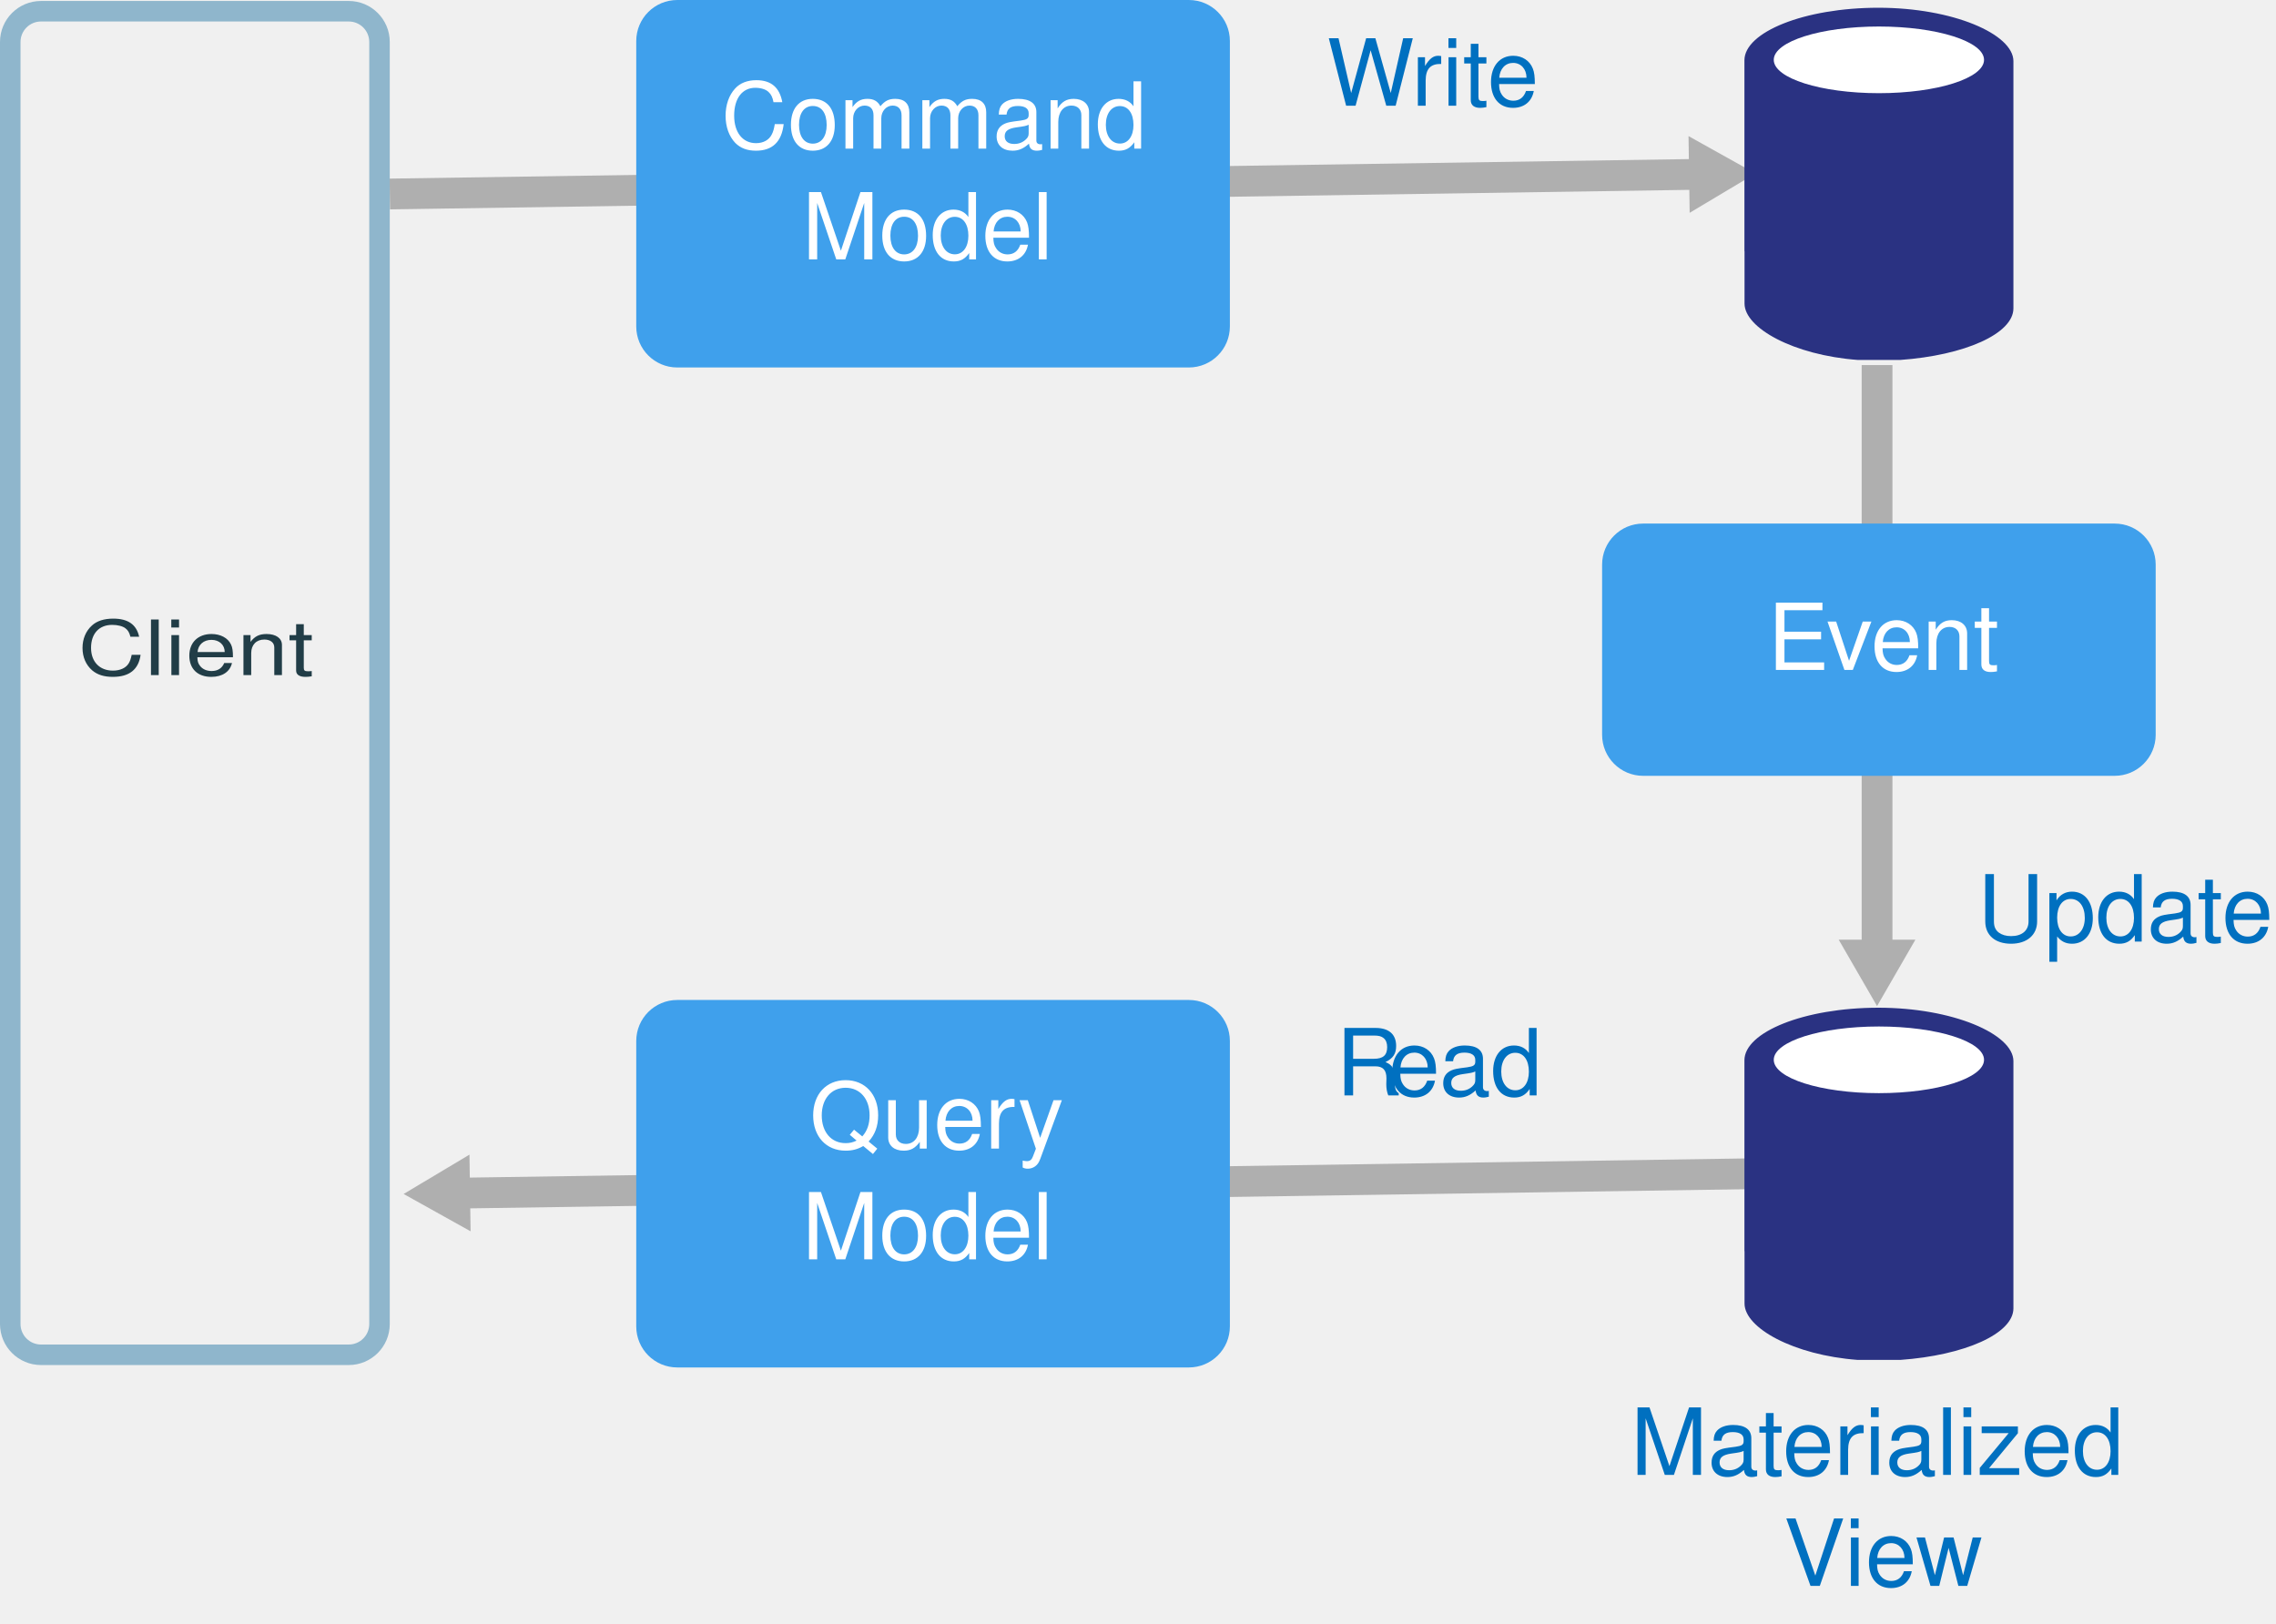
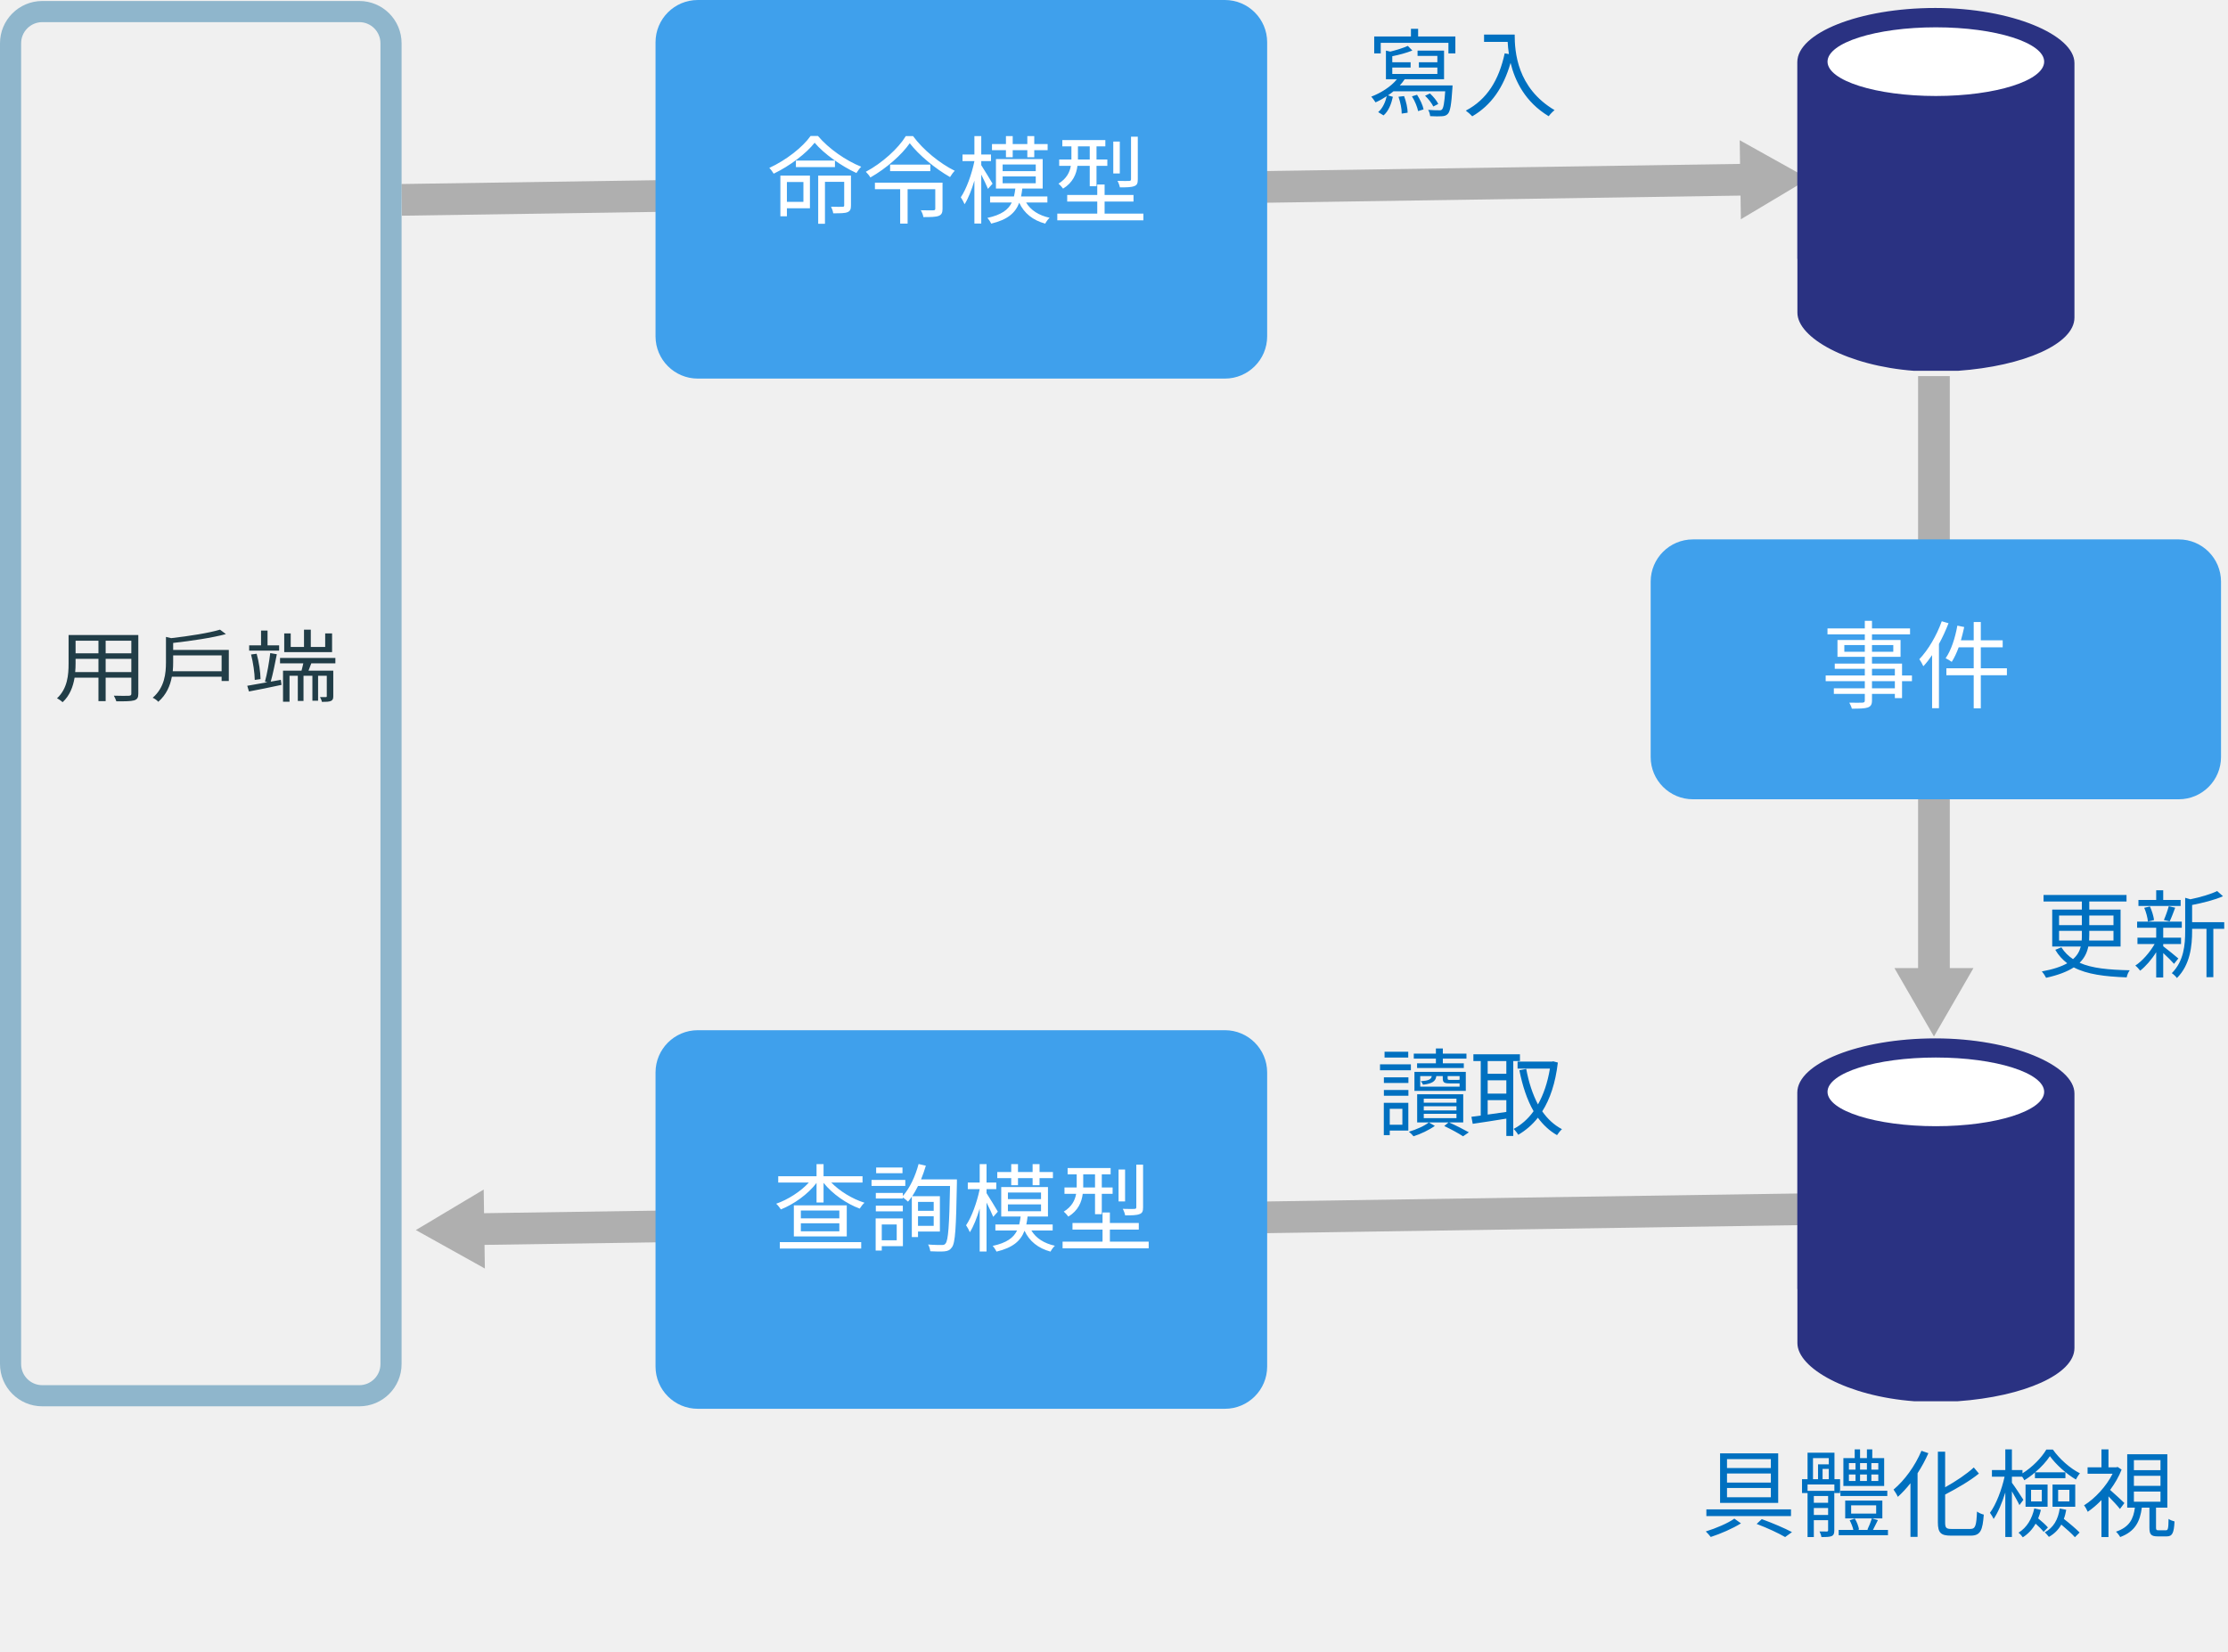
- <svg xmlns="http://www.w3.org/2000/svg" id="Layer_1" data-name="Layer 1" width="443.79" height="316.67" viewBox="0 0 443.79 316.67">
+ <svg xmlns="http://www.w3.org/2000/svg" viewBox="0 0 421.65 312.58">
  <defs>
-     <style>text{font-family:segoe-ui_normal,Segoe UI,Segoe,Segoe WP,Helvetica Neue,Helvetica,sans-serif;}.cls-1{fill:none;stroke:#afafaf;stroke-miterlimit:10;stroke-width:6px;}.cls-2{fill:#afafaf;}.cls-3{fill:#3fa0ec;}.cls-4{font-size:18px;}.cls-4,.cls-8{fill:#fff;}.cls-5{fill:#8fb6cc;}.cls-6{font-size:14.87px;fill:#213d47;}.cls-7{fill:#2a3282;}.cls-9{font-size:18.04px;fill:#0070c0;}.cls-10{letter-spacing:-0.03em;}</style>
+     <style>.cls-1{fill:none;stroke:#afafaf;stroke-miterlimit:10;stroke-width:6px;}.cls-2{fill:#afafaf;}.cls-3{fill:#3fa0ec;}.cls-4{fill:#8fb6cc;}.cls-5{fill:#2a3282;}.cls-12,.cls-6,.cls-8{fill:#fff;}.cls-10,.cls-11,.cls-7,.cls-8,.cls-9{isolation:isolate;}.cls-7{font-size:14.87px;fill:#213d47;}.cls-11,.cls-12,.cls-13,.cls-7,.cls-8,.cls-9{font-family:MicrosoftJhengHeiUIRegular, Microsoft JhengHei UI;}.cls-12,.cls-8{font-size:18px;}.cls-11,.cls-13,.cls-9{font-size:18.04px;fill:#0070c0;}.cls-11{letter-spacing:-0.03em;}</style>
  </defs>
-   <line class="cls-1" x1="89.46" y1="232.67" x2="345" y2="228.83" />
-   <polygon class="cls-2" points="91.76 240.11 78.7 232.83 91.54 225.16 91.76 240.11" />
-   <line class="cls-1" x1="366" y1="71.19" x2="366" y2="185.43" />
-   <polygon class="cls-2" points="358.52 183.24 366 196.19 373.48 183.24 358.52 183.24" />
-   <rect class="cls-3" x="124.06" y="195" width="115.75" height="71.66" rx="8" ry="8" />
-   <text class="cls-4" transform="translate(157.87 223.98)">Query<tspan x="-1.47" y="21.6">Model</tspan>
-   </text>
-   <line class="cls-1" x1="76" y1="37.83" x2="331.54" y2="33.99" />
-   <polygon class="cls-2" points="329.46 41.5 342.3 33.83 329.24 26.54 329.46 41.5" />
-   <path class="cls-5" d="M240,184a4,4,0,0,1,4,4V438a4,4,0,0,1-4,4H180a4,4,0,0,1-4-4V188a4,4,0,0,1,4-4h60m0-4H180a8,8,0,0,0-8,8V438a8,8,0,0,0,8,8h60a8,8,0,0,0,8-8V188a8,8,0,0,0-8-8Z" transform="translate(-172 -179.81)" />
-   <text class="cls-6" transform="translate(15.22 131.65) scale(1.21 1)">Client</text>
-   <rect class="cls-3" x="124.06" width="115.75" height="71.66" rx="8" ry="8" />
-   <text class="cls-4" transform="translate(140.62 28.98)">Command<tspan x="15.78" y="21.6">Model</tspan>
-   </text>
-   <path class="cls-7" d="M512.16,228.77V239c0,4.76,9.53,10.06,22.07,11h8.29c12.54-.89,22.07-5.11,22.07-10.06v-48.2c0-5.3-11.84-10.42-26.32-10.42s-26.13,4.76-26.13,10.25v21.53l0,15.7Z" transform="translate(-172 -179.81)" />
-   <ellipse class="cls-8" cx="366.36" cy="11.67" rx="20.5" ry="6.5" />
-   <path class="cls-7" d="M512.16,423.77V434c0,4.76,9.53,10.06,22.07,11h8.29c12.54-.89,22.07-5.11,22.07-10.06v-48.2c0-5.3-11.84-10.42-26.32-10.42s-26.13,4.76-26.13,10.25v21.53l0,15.7Z" transform="translate(-172 -179.81)" />
-   <ellipse class="cls-8" cx="366.36" cy="206.67" rx="20.5" ry="6.5" />
-   <rect class="cls-3" x="312.39" y="102.1" width="107.94" height="49.19" rx="8" ry="8" />
-   <text class="cls-4" transform="translate(344.65 130.64)">Event</text>
-   <text class="cls-9" transform="translate(258.71 20.61)">Write</text>
-   <text class="cls-9" transform="translate(260.48 213.61)">
-     <tspan class="cls-10">R</tspan>
-     <tspan x="10.26" y="0">ead</tspan>
-   </text>
-   <text class="cls-9" transform="translate(317.94 287.61)">Materialized<tspan x="29.82" y="21.65">View</tspan>
-   </text>
-   <text class="cls-9" transform="translate(385.57 183.61)">Update</text>
+   <g id="Shapes">
+     <line class="cls-1" x1="89.46" y1="232.67" x2="345" y2="228.83" />
+     <polygon class="cls-2" points="91.76 240.11 78.7 232.83 91.54 225.16 91.76 240.11" />
+     <line class="cls-1" x1="366" y1="71.19" x2="366" y2="185.43" />
+     <polygon class="cls-2" points="358.52 183.24 366 196.19 373.48 183.24 358.52 183.24" />
+     <rect class="cls-3" x="124.06" y="195" width="115.75" height="71.66" rx="8" ry="8" />
+     <line class="cls-1" x1="76" y1="37.83" x2="331.54" y2="33.99" />
+     <polygon class="cls-2" points="329.46 41.5 342.3 33.83 329.24 26.54 329.46 41.5" />
+     <path class="cls-4" d="M68,4.19a4,4,0,0,1,4,4v250a4,4,0,0,1-4,4H8a4,4,0,0,1-4-4V8.19a4,4,0,0,1,4-4H68m0-4H8a8,8,0,0,0-8,8v250a8,8,0,0,0,8,8H68a8,8,0,0,0,8-8V8.19A8,8,0,0,0,68,.19Z" />
+     <rect class="cls-3" x="124.06" width="115.75" height="71.66" rx="8" ry="8" />
+     <path class="cls-5" d="M340.16,49V59.19c0,4.76,9.53,10.06,22.07,11h8.29c12.54-.89,22.07-5.11,22.07-10.06V11.93c0-5.3-11.84-10.42-26.32-10.42s-26.13,4.76-26.13,10.25V49Z" />
+     <ellipse class="cls-6" cx="366.36" cy="11.67" rx="20.5" ry="6.5" />
+     <path class="cls-5" d="M340.16,244v10.23c0,4.76,9.53,10.06,22.07,11h8.29c12.54-.89,22.07-5.11,22.07-10.06v-48.2c0-5.3-11.84-10.42-26.32-10.42s-26.13,4.76-26.13,10.25V244Z" />
+     <ellipse class="cls-6" cx="366.36" cy="206.67" rx="20.5" ry="6.5" />
+     <rect class="cls-3" x="312.39" y="102.1" width="107.94" height="49.19" rx="8" ry="8" />
+   </g>
+   <g id="txt">
+     <text class="cls-7" transform="translate(10.22 131.65) scale(1.21 1)">用戶端</text>
+     <text class="cls-8" transform="translate(344.65 132.64)">事件</text>
+     <text class="cls-9" transform="translate(258.71 20.61)">寫入</text>
+     <g class="cls-10">
+       <text class="cls-11" transform="translate(260.48 213.61)">讀取</text>
+     </g>
+     <text class="cls-9" transform="translate(385.57 183.61)">更新</text>
+     <text class="cls-12" transform="translate(145.25 40.89)">命令模型</text>
+     <text class="cls-12" transform="translate(146.25 235.47)">查詢模型</text>
+     <text class="cls-13" transform="translate(321.9 289.5)">具體化檢視</text>
+   </g>
</svg>
